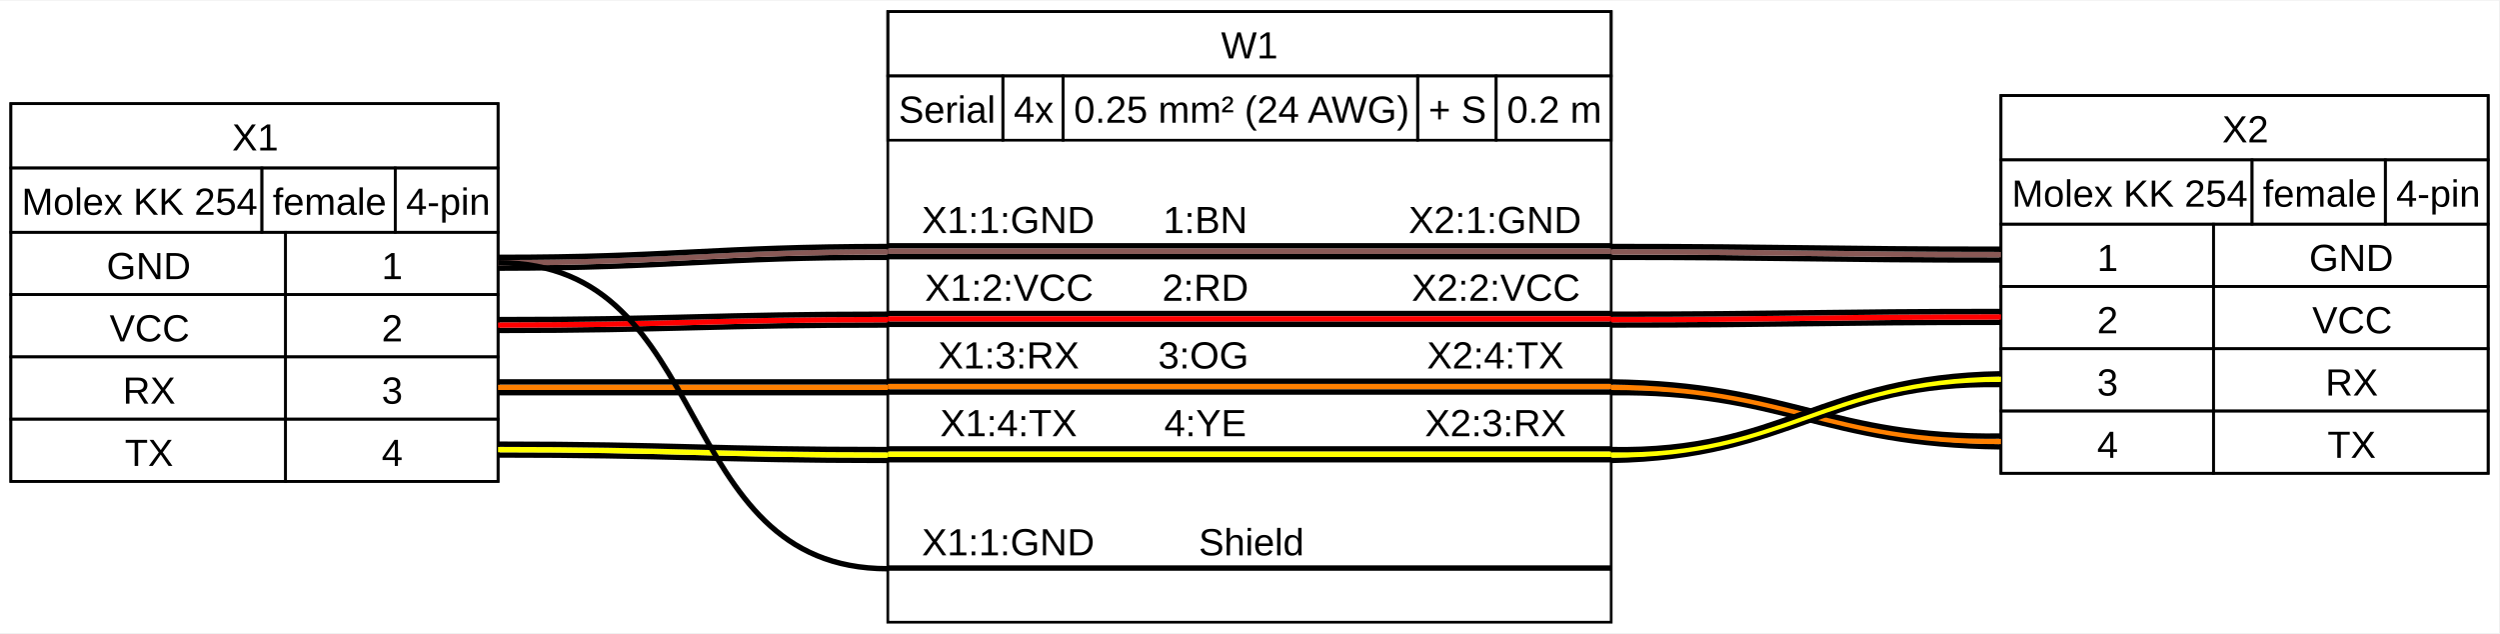
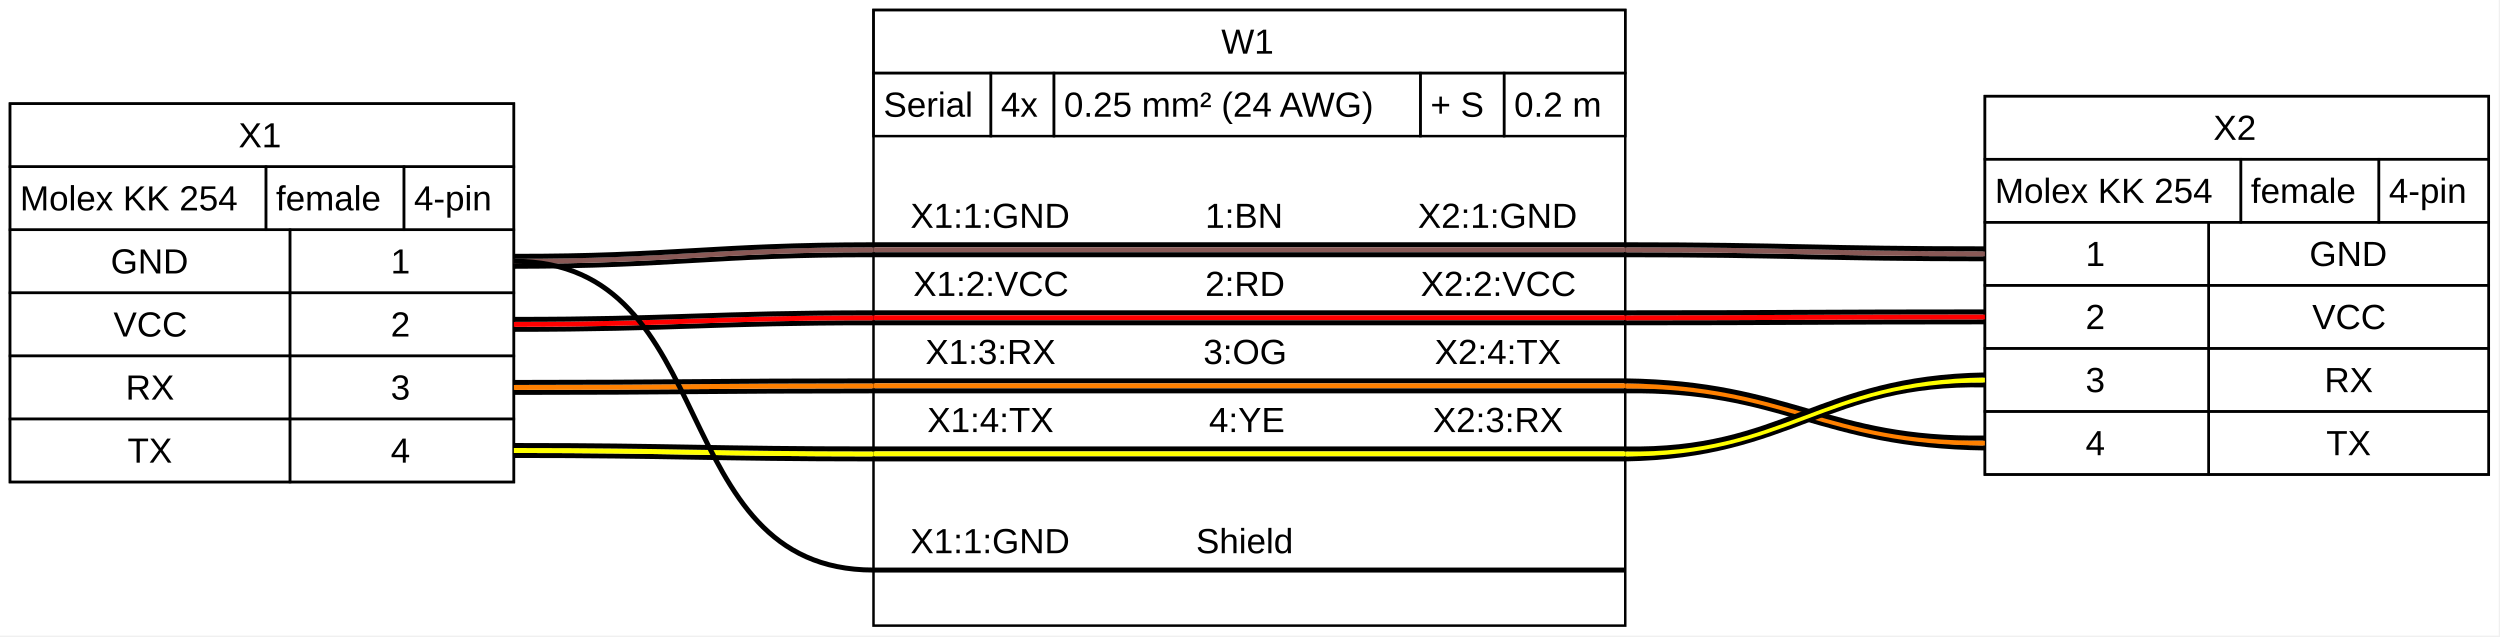
- <svg xmlns="http://www.w3.org/2000/svg" width="923pt" height="234pt" viewBox="0.00 0.00 923.25 233.50">
-   <g id="graph0" class="graph" transform="scale(1 1) rotate(0) translate(4 229.5)">
-     <polygon fill="#ffffff" stroke="none" points="-4,4 -4,-229.5 919.25,-229.5 919.25,4 -4,4" />
+ <svg xmlns="http://www.w3.org/2000/svg" width="1001pt" height="255pt" viewBox="0.00 0.00 1001.00 255.00">
+   <g id="graph0" class="graph" transform="scale(1 1) rotate(0) translate(4 250.5)">
+     <polygon fill="#ffffff" stroke="none" points="-4,4 -4,-250.5 996.5,-250.5 996.5,4 -4,4" />
    <g id="node1" class="node">
-       <polygon fill="#ffffff" stroke="black" points="180,-191.5 0,-191.5 0,-52 180,-52 180,-191.5" />
-       <polygon fill="none" stroke="black" points="0,-167.75 0,-191.5 180,-191.5 180,-167.75 0,-167.75" />
-       <text text-anchor="start" x="81.75" y="-174.2" font-family="arial" font-size="14.00">X1</text>
-       <polygon fill="none" stroke="black" points="0,-144 0,-167.75 92.75,-167.75 92.75,-144 0,-144" />
-       <text text-anchor="start" x="4" y="-150.45" font-family="arial" font-size="14.00">Molex KK 254</text>
-       <polygon fill="none" stroke="black" points="92.75,-144 92.75,-167.75 142,-167.75 142,-144 92.75,-144" />
-       <text text-anchor="start" x="96.75" y="-150.45" font-family="arial" font-size="14.00">female</text>
-       <polygon fill="none" stroke="black" points="142,-144 142,-167.75 180,-167.75 180,-144 142,-144" />
-       <text text-anchor="start" x="146" y="-150.45" font-family="arial" font-size="14.00">4-pin</text>
-       <polygon fill="none" stroke="black" points="0,-121 0,-144 101.5,-144 101.5,-121 0,-121" />
-       <text text-anchor="start" x="35.38" y="-126.7" font-family="arial" font-size="14.00">GND</text>
-       <polygon fill="none" stroke="black" points="101.5,-121 101.5,-144 180,-144 180,-121 101.5,-121" />
-       <text text-anchor="start" x="137" y="-126.7" font-family="arial" font-size="14.00">1</text>
-       <polygon fill="none" stroke="black" points="0,-98 0,-121 101.5,-121 101.5,-98 0,-98" />
-       <text text-anchor="start" x="36.5" y="-103.7" font-family="arial" font-size="14.00">VCC</text>
-       <polygon fill="none" stroke="black" points="101.5,-98 101.5,-121 180,-121 180,-98 101.5,-98" />
-       <text text-anchor="start" x="137" y="-103.7" font-family="arial" font-size="14.00">2</text>
-       <polygon fill="none" stroke="black" points="0,-75 0,-98 101.5,-98 101.5,-75 0,-75" />
-       <text text-anchor="start" x="41.38" y="-80.7" font-family="arial" font-size="14.00">RX</text>
-       <polygon fill="none" stroke="black" points="101.5,-75 101.5,-98 180,-98 180,-75 101.5,-75" />
-       <text text-anchor="start" x="137" y="-80.7" font-family="arial" font-size="14.00">3</text>
-       <polygon fill="none" stroke="black" points="0,-52 0,-75 101.5,-75 101.5,-52 0,-52" />
-       <text text-anchor="start" x="42.12" y="-57.7" font-family="arial" font-size="14.00">TX</text>
-       <polygon fill="none" stroke="black" points="101.5,-52 101.5,-75 180,-75 180,-52 101.5,-52" />
-       <text text-anchor="start" x="137" y="-57.7" font-family="arial" font-size="14.00">4</text>
+       <polygon fill="#ffffff" stroke="black" points="201.75,-209 0,-209 0,-57.5 201.75,-57.5 201.75,-209" />
+       <polygon fill="none" stroke="black" points="0,-183.75 0,-209 201.75,-209 201.75,-183.75 0,-183.75" />
+       <text xml:space="preserve" text-anchor="start" x="91.5" y="-191.5" font-family="arial" font-size="14.00">X1</text>
+       <polygon fill="none" stroke="black" points="0,-158.5 0,-183.75 102.5,-183.75 102.5,-158.5 0,-158.5" />
+       <text xml:space="preserve" text-anchor="start" x="4" y="-166.25" font-family="arial" font-size="14.00">Molex KK 254</text>
+       <polygon fill="none" stroke="black" points="102.5,-158.5 102.5,-183.75 157.75,-183.75 157.75,-158.5 102.5,-158.5" />
+       <text xml:space="preserve" text-anchor="start" x="106.5" y="-166.25" font-family="arial" font-size="14.00">female</text>
+       <polygon fill="none" stroke="black" points="157.75,-158.5 157.75,-183.75 201.75,-183.75 201.75,-158.5 157.75,-158.5" />
+       <text xml:space="preserve" text-anchor="start" x="161.75" y="-166.25" font-family="arial" font-size="14.00">4-pin</text>
+       <polygon fill="none" stroke="black" points="0,-133.25 0,-158.5 112.12,-158.5 112.12,-133.25 0,-133.25" />
+       <text xml:space="preserve" text-anchor="start" x="40.31" y="-141" font-family="arial" font-size="14.00">GND</text>
+       <polygon fill="none" stroke="black" points="112.12,-133.25 112.12,-158.5 201.75,-158.5 201.75,-133.25 112.12,-133.25" />
+       <text xml:space="preserve" text-anchor="start" x="152.44" y="-141" font-family="arial" font-size="14.00">1</text>
+       <polygon fill="none" stroke="black" points="0,-108 0,-133.25 112.12,-133.25 112.12,-108 0,-108" />
+       <text xml:space="preserve" text-anchor="start" x="41.44" y="-115.75" font-family="arial" font-size="14.00">VCC</text>
+       <polygon fill="none" stroke="black" points="112.12,-108 112.12,-133.25 201.75,-133.25 201.75,-108 112.12,-108" />
+       <text xml:space="preserve" text-anchor="start" x="152.44" y="-115.75" font-family="arial" font-size="14.00">2</text>
+       <polygon fill="none" stroke="black" points="0,-82.75 0,-108 112.12,-108 112.12,-82.75 0,-82.75" />
+       <text xml:space="preserve" text-anchor="start" x="46.31" y="-90.5" font-family="arial" font-size="14.00">RX</text>
+       <polygon fill="none" stroke="black" points="112.12,-82.75 112.12,-108 201.75,-108 201.75,-82.75 112.12,-82.75" />
+       <text xml:space="preserve" text-anchor="start" x="152.44" y="-90.5" font-family="arial" font-size="14.00">3</text>
+       <polygon fill="none" stroke="black" points="0,-57.5 0,-82.75 112.12,-82.75 112.12,-57.5 0,-57.5" />
+       <text xml:space="preserve" text-anchor="start" x="47.06" y="-65.25" font-family="arial" font-size="14.00">TX</text>
+       <polygon fill="none" stroke="black" points="112.12,-57.5 112.12,-82.75 201.75,-82.75 201.75,-57.5 112.12,-57.5" />
+       <text xml:space="preserve" text-anchor="start" x="152.44" y="-65.25" font-family="arial" font-size="14.00">4</text>
    </g>
    <g id="node3" class="node">
-       <polygon fill="#ffffff" stroke="black" points="591.25,-225.5 324,-225.5 324,0 591.25,0 591.25,-225.5" />
-       <polygon fill="none" stroke="black" points="324,-201.75 324,-225.5 591.25,-225.5 591.25,-201.75 324,-201.75" />
-       <text text-anchor="start" x="447.12" y="-208.2" font-family="arial" font-size="14.00">W1</text>
-       <polygon fill="none" stroke="black" points="324,-178 324,-201.75 366.5,-201.75 366.5,-178 324,-178" />
-       <text text-anchor="start" x="328" y="-184.45" font-family="arial" font-size="14.00">Serial</text>
-       <polygon fill="none" stroke="black" points="366.5,-178 366.5,-201.75 388.75,-201.75 388.75,-178 366.5,-178" />
-       <text text-anchor="start" x="370.5" y="-184.45" font-family="arial" font-size="14.00">4x</text>
-       <polygon fill="none" stroke="black" points="388.75,-178 388.75,-201.75 519.75,-201.75 519.75,-178 388.75,-178" />
-       <text text-anchor="start" x="392.75" y="-184.45" font-family="arial" font-size="14.00">0.25 mm² (24 AWG)</text>
-       <polygon fill="none" stroke="black" points="519.75,-178 519.75,-201.75 548.75,-201.75 548.75,-178 519.75,-178" />
-       <text text-anchor="start" x="523.75" y="-184.45" font-family="arial" font-size="14.00">+ S</text>
-       <polygon fill="none" stroke="black" points="548.75,-178 548.75,-201.75 591.25,-201.75 591.25,-178 548.75,-178" />
-       <text text-anchor="start" x="552.75" y="-184.45" font-family="arial" font-size="14.00">0.2 m</text>
-       <text text-anchor="start" x="365.83" y="-162.7" font-family="arial" font-size="14.00"> </text>
-       <text text-anchor="start" x="336.58" y="-143.7" font-family="arial" font-size="14.00">X1:1:GND</text>
-       <text text-anchor="start" x="425.75" y="-143.7" font-family="arial" font-size="14.00">     1:BN    </text>
-       <text text-anchor="start" x="516.42" y="-143.7" font-family="arial" font-size="14.00">X2:1:GND</text>
-       <polygon fill="#000000" stroke="none" points="324,-138 324,-140 591.25,-140 591.25,-138 324,-138" />
-       <polygon fill="#895956" stroke="none" points="324,-136 324,-138 591.25,-138 591.25,-136 324,-136" />
-       <polygon fill="#000000" stroke="none" points="324,-134 324,-136 591.25,-136 591.25,-134 324,-134" />
-       <text text-anchor="start" x="337.71" y="-118.7" font-family="arial" font-size="14.00">X1:2:VCC</text>
-       <text text-anchor="start" x="425.38" y="-118.7" font-family="arial" font-size="14.00">     2:RD    </text>
-       <text text-anchor="start" x="517.54" y="-118.7" font-family="arial" font-size="14.00">X2:2:VCC</text>
-       <polygon fill="#000000" stroke="none" points="324,-113 324,-115 591.25,-115 591.25,-113 324,-113" />
-       <polygon fill="#ff0000" stroke="none" points="324,-111 324,-113 591.25,-113 591.25,-111 324,-111" />
-       <polygon fill="#000000" stroke="none" points="324,-109 324,-111 591.25,-111 591.25,-109 324,-109" />
-       <text text-anchor="start" x="342.58" y="-93.7" font-family="arial" font-size="14.00">X1:3:RX</text>
-       <text text-anchor="start" x="423.88" y="-93.7" font-family="arial" font-size="14.00">     3:OG    </text>
-       <text text-anchor="start" x="523.17" y="-93.7" font-family="arial" font-size="14.00">X2:4:TX</text>
-       <polygon fill="#000000" stroke="none" points="324,-88 324,-90 591.25,-90 591.25,-88 324,-88" />
-       <polygon fill="#ff8000" stroke="none" points="324,-86 324,-88 591.25,-88 591.25,-86 324,-86" />
-       <polygon fill="#000000" stroke="none" points="324,-84 324,-86 591.25,-86 591.25,-84 324,-84" />
-       <text text-anchor="start" x="343.33" y="-68.7" font-family="arial" font-size="14.00">X1:4:TX</text>
-       <text text-anchor="start" x="426.12" y="-68.7" font-family="arial" font-size="14.00">     4:YE    </text>
-       <text text-anchor="start" x="522.42" y="-68.7" font-family="arial" font-size="14.00">X2:3:RX</text>
-       <polygon fill="#000000" stroke="none" points="324,-63 324,-65 591.25,-65 591.25,-63 324,-63" />
-       <polygon fill="#ffff00" stroke="none" points="324,-61 324,-63 591.25,-63 591.25,-61 324,-61" />
-       <polygon fill="#000000" stroke="none" points="324,-59 324,-61 591.25,-61 591.25,-59 324,-59" />
-       <text text-anchor="start" x="365.83" y="-43.7" font-family="arial" font-size="14.00"> </text>
-       <text text-anchor="start" x="336.58" y="-24.7" font-family="arial" font-size="14.00">X1:1:GND</text>
-       <text text-anchor="start" x="438.88" y="-24.7" font-family="arial" font-size="14.00">Shield</text>
-       <polygon fill="#000000" stroke="none" points="324,-19 324,-21 591.25,-21 591.25,-19 324,-19" />
-       <text text-anchor="start" x="365.83" y="-3.7" font-family="arial" font-size="14.00"> </text>
+       <polygon fill="#ffffff" stroke="black" points="646.75,-246.5 345.75,-246.5 345.75,0 646.75,0 646.75,-246.5" />
+       <polygon fill="none" stroke="black" points="345.75,-221.25 345.75,-246.5 646.75,-246.5 646.75,-221.25 345.75,-221.25" />
+       <text xml:space="preserve" text-anchor="start" x="485" y="-229" font-family="arial" font-size="14.00">W1</text>
+       <polygon fill="none" stroke="black" points="345.75,-196 345.75,-221.25 392.75,-221.25 392.75,-196 345.75,-196" />
+       <text xml:space="preserve" text-anchor="start" x="349.75" y="-203.75" font-family="arial" font-size="14.00">Serial</text>
+       <polygon fill="none" stroke="black" points="392.75,-196 392.75,-221.25 418,-221.25 418,-196 392.75,-196" />
+       <text xml:space="preserve" text-anchor="start" x="396.75" y="-203.75" font-family="arial" font-size="14.00">4x</text>
+       <polygon fill="none" stroke="black" points="418,-196 418,-221.25 564.75,-221.25 564.75,-196 418,-196" />
+       <text xml:space="preserve" text-anchor="start" x="422" y="-203.75" font-family="arial" font-size="14.00">0.25 mm² (24 AWG)</text>
+       <polygon fill="none" stroke="black" points="564.75,-196 564.75,-221.25 598.25,-221.25 598.25,-196 564.75,-196" />
+       <text xml:space="preserve" text-anchor="start" x="568.75" y="-203.75" font-family="arial" font-size="14.00">+ S</text>
+       <polygon fill="none" stroke="black" points="598.25,-196 598.25,-221.25 646.75,-221.25 646.75,-196 598.25,-196" />
+       <text xml:space="preserve" text-anchor="start" x="602.25" y="-203.75" font-family="arial" font-size="14.00">0.2 m</text>
+       <text xml:space="preserve" text-anchor="start" x="392.42" y="-180.5" font-family="arial" font-size="14.00"> </text>
+       <text xml:space="preserve" text-anchor="start" x="360.54" y="-159.25" font-family="arial" font-size="14.00">X1:1:GND</text>
+       <text xml:space="preserve" text-anchor="start" x="459.12" y="-159.25" font-family="arial" font-size="14.00">     1:BN    </text>
+       <text xml:space="preserve" text-anchor="start" x="563.71" y="-159.25" font-family="arial" font-size="14.00">X2:1:GND</text>
+       <polygon fill="#000000" stroke="none" points="345.75,-151.5 345.75,-153.5 646.75,-153.5 646.75,-151.5 345.75,-151.5" />
+       <polygon fill="#895956" stroke="none" points="345.75,-149.5 345.75,-151.5 646.75,-151.5 646.75,-149.5 345.75,-149.5" />
+       <polygon fill="#000000" stroke="none" points="345.75,-147.5 345.75,-149.5 646.75,-149.5 646.75,-147.5 345.75,-147.5" />
+       <text xml:space="preserve" text-anchor="start" x="361.67" y="-132" font-family="arial" font-size="14.00">X1:2:VCC</text>
+       <text xml:space="preserve" text-anchor="start" x="459.12" y="-132" font-family="arial" font-size="14.00">     2:RD    </text>
+       <text xml:space="preserve" text-anchor="start" x="564.83" y="-132" font-family="arial" font-size="14.00">X2:2:VCC</text>
+       <polygon fill="#000000" stroke="none" points="345.75,-124.25 345.75,-126.25 646.75,-126.25 646.75,-124.25 345.75,-124.25" />
+       <polygon fill="#ff0000" stroke="none" points="345.75,-122.25 345.75,-124.25 646.75,-124.25 646.75,-122.25 345.75,-122.25" />
+       <polygon fill="#000000" stroke="none" points="345.75,-120.25 345.75,-122.25 646.75,-122.25 646.75,-120.25 345.75,-120.25" />
+       <text xml:space="preserve" text-anchor="start" x="366.54" y="-104.75" font-family="arial" font-size="14.00">X1:3:RX</text>
+       <text xml:space="preserve" text-anchor="start" x="458.38" y="-104.75" font-family="arial" font-size="14.00">     3:OG    </text>
+       <text xml:space="preserve" text-anchor="start" x="570.46" y="-104.75" font-family="arial" font-size="14.00">X2:4:TX</text>
+       <polygon fill="#000000" stroke="none" points="345.75,-97 345.75,-99 646.75,-99 646.75,-97 345.75,-97" />
+       <polygon fill="#ff8000" stroke="none" points="345.75,-95 345.75,-97 646.75,-97 646.75,-95 345.75,-95" />
+       <polygon fill="#000000" stroke="none" points="345.75,-93 345.75,-95 646.75,-95 646.75,-93 345.75,-93" />
+       <text xml:space="preserve" text-anchor="start" x="367.29" y="-77.5" font-family="arial" font-size="14.00">X1:4:TX</text>
+       <text xml:space="preserve" text-anchor="start" x="460.62" y="-77.5" font-family="arial" font-size="14.00">     4:YE    </text>
+       <text xml:space="preserve" text-anchor="start" x="569.71" y="-77.5" font-family="arial" font-size="14.00">X2:3:RX</text>
+       <polygon fill="#000000" stroke="none" points="345.75,-69.75 345.75,-71.75 646.75,-71.75 646.75,-69.75 345.75,-69.75" />
+       <polygon fill="#ffff00" stroke="none" points="345.75,-67.75 345.75,-69.75 646.75,-69.75 646.75,-67.75 345.75,-67.75" />
+       <polygon fill="#000000" stroke="none" points="345.75,-65.75 345.75,-67.75 646.75,-67.75 646.75,-65.75 345.75,-65.75" />
+       <text xml:space="preserve" text-anchor="start" x="392.42" y="-50.25" font-family="arial" font-size="14.00"> </text>
+       <text xml:space="preserve" text-anchor="start" x="360.54" y="-29" font-family="arial" font-size="14.00">X1:1:GND</text>
+       <text xml:space="preserve" text-anchor="start" x="474.88" y="-29" font-family="arial" font-size="14.00">Shield</text>
+       <polygon fill="#000000" stroke="none" points="345.75,-21.25 345.75,-23.25 646.75,-23.25 646.75,-21.25 345.75,-21.25" />
+       <text xml:space="preserve" text-anchor="start" x="392.42" y="-5.75" font-family="arial" font-size="14.00"> </text>
    </g>
    <g id="edge1" class="edge">
-       <path fill="none" stroke="#000000" stroke-width="2" d="M180,-130.75C244.51,-130.81 260.46,-134.81 324,-134.75" />
-       <path fill="none" stroke="#895956" stroke-width="2" d="M180,-132.75C244.02,-132.75 259.98,-136.75 324,-136.75" />
-       <path fill="none" stroke="#000000" stroke-width="2" d="M180,-134.75C243.54,-134.69 259.49,-138.69 324,-138.75" />
+       <path fill="none" stroke="#000000" stroke-width="2" d="M201.75,-143.88C266.34,-143.95 282.27,-148.58 345.75,-148.5" />
+       <path fill="none" stroke="#895956" stroke-width="2" d="M201.75,-145.88C265.78,-145.87 281.72,-150.5 345.75,-150.5" />
+       <path fill="none" stroke="#000000" stroke-width="2" d="M201.75,-147.87C265.23,-147.8 281.16,-152.42 345.75,-152.5" />
    </g>
    <g id="edge3" class="edge">
-       <path fill="none" stroke="#000000" stroke-width="2" d="M180,-107.75C244.25,-107.77 260.24,-109.77 324,-109.75" />
-       <path fill="none" stroke="#ff0000" stroke-width="2" d="M180,-109.75C244.01,-109.75 259.99,-111.75 324,-111.75" />
-       <path fill="none" stroke="#000000" stroke-width="2" d="M180,-111.75C243.76,-111.73 259.75,-113.73 324,-113.75" />
+       <path fill="none" stroke="#000000" stroke-width="2" d="M201.75,-118.63C266.08,-118.65 282.06,-121.28 345.75,-121.25" />
+       <path fill="none" stroke="#ff0000" stroke-width="2" d="M201.75,-120.62C265.76,-120.63 281.74,-123.25 345.75,-123.25" />
+       <path fill="none" stroke="#000000" stroke-width="2" d="M201.75,-122.62C265.44,-122.6 281.42,-125.22 345.75,-125.25" />
    </g>
    <g id="edge5" class="edge">
-       <path fill="none" stroke="#000000" stroke-width="2" d="M180,-84.75C244,-84.75 260,-84.75 324,-84.75" />
-       <path fill="none" stroke="#ff8000" stroke-width="2" d="M180,-86.75C244,-86.75 260,-86.75 324,-86.75" />
-       <path fill="none" stroke="#000000" stroke-width="2" d="M180,-88.75C244,-88.75 260,-88.75 324,-88.75" />
+       <path fill="none" stroke="#000000" stroke-width="2" d="M201.75,-93.38C265.83,-93.38 281.83,-94 345.75,-94" />
+       <path fill="none" stroke="#ff8000" stroke-width="2" d="M201.75,-95.37C265.75,-95.37 281.75,-96 345.75,-96" />
+       <path fill="none" stroke="#000000" stroke-width="2" d="M201.75,-97.37C265.67,-97.37 281.67,-98 345.75,-98" />
    </g>
    <g id="edge7" class="edge">
-       <path fill="none" stroke="#000000" stroke-width="2" d="M180,-61.75C243.76,-61.77 259.75,-59.77 324,-59.75" />
-       <path fill="none" stroke="#ffff00" stroke-width="2" d="M180,-63.75C244.01,-63.75 259.99,-61.75 324,-61.75" />
-       <path fill="none" stroke="#000000" stroke-width="2" d="M180,-65.75C244.25,-65.73 260.24,-63.73 324,-63.75" />
+       <path fill="none" stroke="#000000" stroke-width="2" d="M201.75,-68.13C265.58,-68.13 281.58,-66.76 345.75,-66.75" />
+       <path fill="none" stroke="#ffff00" stroke-width="2" d="M201.75,-70.13C265.75,-70.12 281.75,-68.75 345.75,-68.75" />
+       <path fill="none" stroke="#000000" stroke-width="2" d="M201.75,-72.12C265.92,-72.12 281.92,-70.74 345.75,-70.75" />
    </g>
    <g id="edge9" class="edge">
-       <path fill="none" stroke="#000000" stroke-width="2" d="M180,-132.75C261.35,-132.75 242.65,-19.75 324,-19.75" />
+       <path fill="none" stroke="#000000" stroke-width="2" d="M201.75,-145.88C286.1,-145.88 261.4,-22.25 345.75,-22.25" />
    </g>
    <g id="node2" class="node">
-       <polygon fill="#ffffff" stroke="black" points="915.25,-194.5 735.25,-194.5 735.25,-55 915.25,-55 915.25,-194.5" />
-       <polygon fill="none" stroke="black" points="735.25,-170.75 735.25,-194.5 915.25,-194.5 915.25,-170.75 735.25,-170.75" />
-       <text text-anchor="start" x="817" y="-177.2" font-family="arial" font-size="14.00">X2</text>
-       <polygon fill="none" stroke="black" points="735.25,-147 735.25,-170.75 828,-170.75 828,-147 735.25,-147" />
-       <text text-anchor="start" x="739.25" y="-153.45" font-family="arial" font-size="14.00">Molex KK 254</text>
-       <polygon fill="none" stroke="black" points="828,-147 828,-170.75 877.25,-170.75 877.25,-147 828,-147" />
-       <text text-anchor="start" x="832" y="-153.45" font-family="arial" font-size="14.00">female</text>
-       <polygon fill="none" stroke="black" points="877.25,-147 877.25,-170.75 915.25,-170.75 915.25,-147 877.25,-147" />
-       <text text-anchor="start" x="881.25" y="-153.45" font-family="arial" font-size="14.00">4-pin</text>
-       <polygon fill="none" stroke="black" points="735.25,-124 735.25,-147 813.75,-147 813.75,-124 735.25,-124" />
-       <text text-anchor="start" x="770.75" y="-129.7" font-family="arial" font-size="14.00">1</text>
-       <polygon fill="none" stroke="black" points="813.75,-124 813.75,-147 915.25,-147 915.25,-124 813.75,-124" />
-       <text text-anchor="start" x="849.12" y="-129.7" font-family="arial" font-size="14.00">GND</text>
-       <polygon fill="none" stroke="black" points="735.25,-101 735.25,-124 813.75,-124 813.75,-101 735.25,-101" />
-       <text text-anchor="start" x="770.75" y="-106.7" font-family="arial" font-size="14.00">2</text>
-       <polygon fill="none" stroke="black" points="813.75,-101 813.75,-124 915.25,-124 915.25,-101 813.75,-101" />
-       <text text-anchor="start" x="850.25" y="-106.7" font-family="arial" font-size="14.00">VCC</text>
-       <polygon fill="none" stroke="black" points="735.25,-78 735.25,-101 813.75,-101 813.75,-78 735.25,-78" />
-       <text text-anchor="start" x="770.75" y="-83.7" font-family="arial" font-size="14.00">3</text>
-       <polygon fill="none" stroke="black" points="813.75,-78 813.75,-101 915.25,-101 915.25,-78 813.75,-78" />
-       <text text-anchor="start" x="855.12" y="-83.7" font-family="arial" font-size="14.00">RX</text>
-       <polygon fill="none" stroke="black" points="735.25,-55 735.25,-78 813.75,-78 813.75,-55 735.25,-55" />
-       <text text-anchor="start" x="770.75" y="-60.7" font-family="arial" font-size="14.00">4</text>
-       <polygon fill="none" stroke="black" points="813.75,-55 813.75,-78 915.25,-78 915.25,-55 813.75,-55" />
-       <text text-anchor="start" x="855.88" y="-60.7" font-family="arial" font-size="14.00">TX</text>
+       <polygon fill="#ffffff" stroke="black" points="992.5,-212 790.75,-212 790.75,-60.5 992.5,-60.5 992.5,-212" />
+       <polygon fill="none" stroke="black" points="790.75,-186.75 790.75,-212 992.5,-212 992.5,-186.75 790.75,-186.75" />
+       <text xml:space="preserve" text-anchor="start" x="882.25" y="-194.5" font-family="arial" font-size="14.00">X2</text>
+       <polygon fill="none" stroke="black" points="790.75,-161.5 790.75,-186.75 893.25,-186.75 893.25,-161.5 790.75,-161.5" />
+       <text xml:space="preserve" text-anchor="start" x="794.75" y="-169.25" font-family="arial" font-size="14.00">Molex KK 254</text>
+       <polygon fill="none" stroke="black" points="893.25,-161.5 893.25,-186.75 948.5,-186.75 948.5,-161.5 893.25,-161.5" />
+       <text xml:space="preserve" text-anchor="start" x="897.25" y="-169.25" font-family="arial" font-size="14.00">female</text>
+       <polygon fill="none" stroke="black" points="948.5,-161.5 948.5,-186.75 992.5,-186.75 992.5,-161.5 948.5,-161.5" />
+       <text xml:space="preserve" text-anchor="start" x="952.5" y="-169.25" font-family="arial" font-size="14.00">4-pin</text>
+       <polygon fill="none" stroke="black" points="790.75,-136.25 790.75,-161.5 880.38,-161.5 880.38,-136.25 790.75,-136.25" />
+       <text xml:space="preserve" text-anchor="start" x="831.06" y="-144" font-family="arial" font-size="14.00">1</text>
+       <polygon fill="none" stroke="black" points="880.38,-136.25 880.38,-161.5 992.5,-161.5 992.5,-136.25 880.38,-136.25" />
+       <text xml:space="preserve" text-anchor="start" x="920.69" y="-144" font-family="arial" font-size="14.00">GND</text>
+       <polygon fill="none" stroke="black" points="790.75,-111 790.75,-136.25 880.38,-136.25 880.38,-111 790.75,-111" />
+       <text xml:space="preserve" text-anchor="start" x="831.06" y="-118.75" font-family="arial" font-size="14.00">2</text>
+       <polygon fill="none" stroke="black" points="880.38,-111 880.38,-136.25 992.5,-136.25 992.5,-111 880.38,-111" />
+       <text xml:space="preserve" text-anchor="start" x="921.81" y="-118.75" font-family="arial" font-size="14.00">VCC</text>
+       <polygon fill="none" stroke="black" points="790.75,-85.75 790.75,-111 880.38,-111 880.38,-85.75 790.75,-85.75" />
+       <text xml:space="preserve" text-anchor="start" x="831.06" y="-93.5" font-family="arial" font-size="14.00">3</text>
+       <polygon fill="none" stroke="black" points="880.38,-85.75 880.38,-111 992.5,-111 992.5,-85.75 880.38,-85.75" />
+       <text xml:space="preserve" text-anchor="start" x="926.69" y="-93.5" font-family="arial" font-size="14.00">RX</text>
+       <polygon fill="none" stroke="black" points="790.75,-60.5 790.75,-85.75 880.38,-85.75 880.38,-60.5 790.75,-60.5" />
+       <text xml:space="preserve" text-anchor="start" x="831.06" y="-68.25" font-family="arial" font-size="14.00">4</text>
+       <polygon fill="none" stroke="black" points="880.38,-60.5 880.38,-85.75 992.5,-85.75 992.5,-60.5 880.38,-60.5" />
+       <text xml:space="preserve" text-anchor="start" x="927.44" y="-68.25" font-family="arial" font-size="14.00">TX</text>
    </g>
    <g id="edge2" class="edge">
-       <path fill="none" stroke="#000000" stroke-width="2" d="M591.25,-134.75C655.13,-134.75 671.12,-133.75 735.25,-133.75" />
-       <path fill="none" stroke="#895956" stroke-width="2" d="M591.25,-136.75C655.25,-136.75 671.25,-135.75 735.25,-135.75" />
-       <path fill="none" stroke="#000000" stroke-width="2" d="M591.25,-138.75C655.38,-138.75 671.37,-137.75 735.25,-137.75" />
+       <path fill="none" stroke="#000000" stroke-width="2" d="M646.75,-148.5C710.55,-148.51 726.54,-146.89 790.75,-146.88" />
+       <path fill="none" stroke="#895956" stroke-width="2" d="M646.75,-150.5C710.75,-150.5 726.75,-148.88 790.75,-148.88" />
+       <path fill="none" stroke="#000000" stroke-width="2" d="M646.75,-152.5C710.96,-152.49 726.95,-150.86 790.75,-150.87" />
    </g>
    <g id="edge4" class="edge">
-       <path fill="none" stroke="#000000" stroke-width="2" d="M591.25,-109.75C655.38,-109.75 671.37,-110.75 735.25,-110.75" />
-       <path fill="none" stroke="#ff0000" stroke-width="2" d="M591.25,-111.75C655.25,-111.75 671.25,-112.75 735.25,-112.75" />
-       <path fill="none" stroke="#000000" stroke-width="2" d="M591.25,-113.75C655.13,-113.75 671.12,-114.75 735.25,-114.75" />
+       <path fill="none" stroke="#000000" stroke-width="2" d="M646.75,-121.25C710.8,-121.25 726.8,-121.63 790.75,-121.63" />
+       <path fill="none" stroke="#ff0000" stroke-width="2" d="M646.75,-123.25C710.75,-123.25 726.75,-123.63 790.75,-123.62" />
+       <path fill="none" stroke="#000000" stroke-width="2" d="M646.75,-125.25C710.7,-125.25 726.7,-125.62 790.75,-125.62" />
    </g>
    <g id="edge6" class="edge">
-       <path fill="none" stroke="#000000" stroke-width="2" d="M591.25,-84.75C654.26,-85.56 669.03,-65.56 735.25,-64.75" />
-       <path fill="none" stroke="#ff8000" stroke-width="2" d="M591.25,-86.75C655.86,-86.75 670.64,-66.75 735.25,-66.75" />
-       <path fill="none" stroke="#000000" stroke-width="2" d="M591.25,-88.75C657.47,-87.94 672.24,-67.94 735.25,-68.75" />
+       <path fill="none" stroke="#000000" stroke-width="2" d="M646.75,-94C709.86,-94.93 724.25,-72.06 790.75,-71.13" />
+       <path fill="none" stroke="#ff8000" stroke-width="2" d="M646.75,-96C711.55,-96 725.95,-73.12 790.75,-73.12" />
+       <path fill="none" stroke="#000000" stroke-width="2" d="M646.75,-98C713.25,-97.07 727.64,-74.19 790.75,-75.12" />
    </g>
    <g id="edge8" class="edge">
-       <path fill="none" stroke="#000000" stroke-width="2" d="M591.25,-59.75C658.25,-60.88 671.85,-88.88 735.25,-87.75" />
-       <path fill="none" stroke="#ffff00" stroke-width="2" d="M591.25,-61.75C656.45,-61.75 670.05,-89.75 735.25,-89.75" />
-       <path fill="none" stroke="#000000" stroke-width="2" d="M591.25,-63.75C654.65,-62.62 668.25,-90.62 735.25,-91.75" />
+       <path fill="none" stroke="#000000" stroke-width="2" d="M646.75,-66.75C713.91,-67.93 727.23,-97.55 790.75,-96.38" />
+       <path fill="none" stroke="#ffff00" stroke-width="2" d="M646.75,-68.75C712.09,-68.75 725.41,-98.38 790.75,-98.37" />
+       <path fill="none" stroke="#000000" stroke-width="2" d="M646.75,-70.75C710.27,-69.57 723.59,-99.2 790.75,-100.37" />
    </g>
  </g>
</svg>
